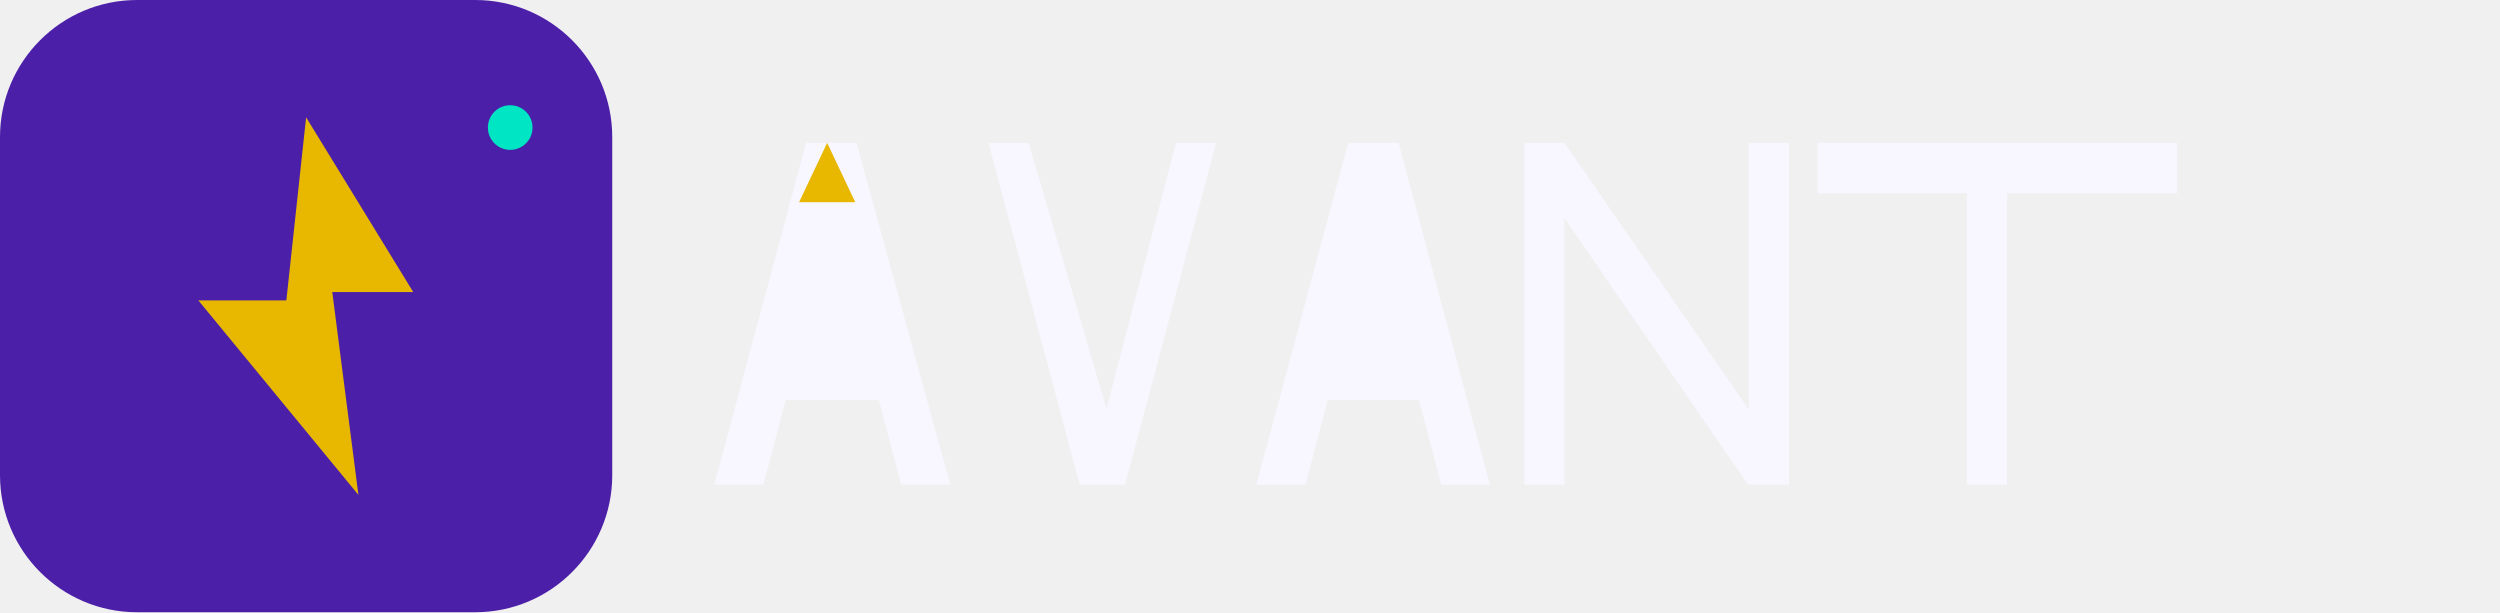
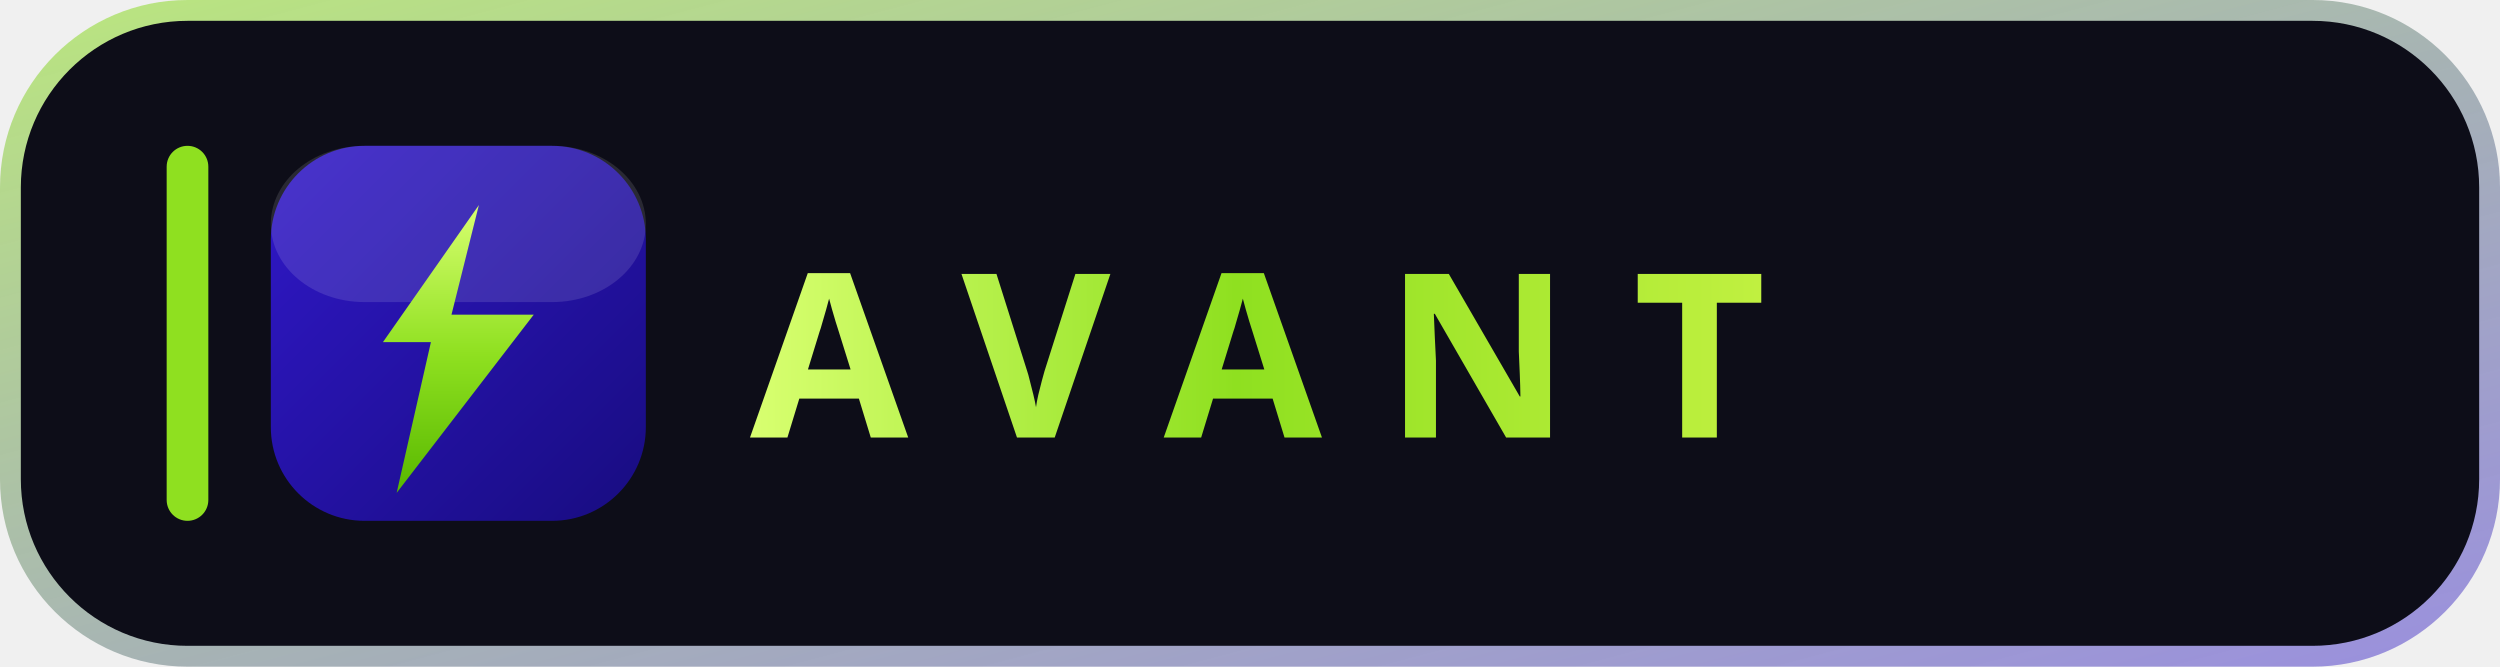
- <svg xmlns="http://www.w3.org/2000/svg" viewBox="0 0 196 48" fill="none" aria-label="AVANT">
-   <g aria-hidden="true">
-     <rect width="48" height="48" rx="10.75" fill="#4B1FA8" />
-     <path fill="#E8B800" d="M24 9.2 32.4 22.9h-6.35l2.05 15.9L15.55 23.55h6.9L24 9.2Z" />
-     <circle cx="40" cy="10" r="1.75" fill="#00E5C3" />
+ <svg xmlns="http://www.w3.org/2000/svg" viewBox="0 0 240 64" fill="none" aria-label="AVANT">
+   <defs>
+     <linearGradient id="avant-h-icon" x1="0%" y1="0%" x2="100%" y2="100%">
+       <stop offset="0%" stop-color="#3018c8" />
+       <stop offset="100%" stop-color="#180c80" />
+     </linearGradient>
+     <linearGradient id="avant-h-bolt" x1="0%" y1="0%" x2="0%" y2="100%">
+       <stop offset="0%" stop-color="#d8ff70" />
+       <stop offset="52%" stop-color="#8fe020" />
+       <stop offset="100%" stop-color="#58b800" />
+     </linearGradient>
+     <linearGradient id="avant-h-wm" x1="0%" y1="0%" x2="100%" y2="0%">
+       <stop offset="0%" stop-color="#d8ff70" />
+       <stop offset="48%" stop-color="#8fe020" />
+       <stop offset="100%" stop-color="#c0f040" />
+     </linearGradient>
+     <linearGradient id="avant-h-shell" x1="0%" y1="0%" x2="100%" y2="100%">
+       <stop offset="0%" stop-color="rgba(143,224,32,0.55)" />
+       <stop offset="100%" stop-color="rgba(48,24,200,0.45)" />
+     </linearGradient>
+   </defs>
+   <rect width="240" height="64" rx="18" fill="url(#avant-h-shell)" />
+   <rect x="2" y="2" width="236" height="60" rx="16" fill="#0d0d18" />
+   <rect x="16" y="14" width="4" height="36" rx="2" fill="#8fe020" />
+   <rect x="26" y="14" width="36" height="36" rx="9" fill="url(#avant-h-icon)" />
+   <rect x="26" y="14" width="36" height="15" rx="9" fill="#fff" fill-opacity="0.12" />
+   <g transform="translate(31.5 19.5)">
+     <svg viewBox="0 0 38 42" width="25" height="28" aria-hidden="true">
+       <polygon points="22,0 8,20 15,20 10,42 30,16 18,16" fill="url(#avant-h-bolt)" />
+     </svg>
  </g>
-   <g fill="#F8F6FF" transform="translate(56 6)" aria-hidden="true">
-     <path d="M0 32 7.2 5.2h3.95L18.5 32h-3.85l-1.75-6.65H5.6L3.85 32H0Z" />
-     <path fill="#E8B800" d="M8.85 5.2 11.05 9.85 6.65 9.85 8.85 5.2Z" />
-     <path d="M21.5 5.2 28.65 32h3.55L39.35 5.2h-3.15l-5.45 20.85L24.65 5.2h-3.15Z" />
-     <path d="M42.5 32l7.2-26.8h3.95L60.8 32H57l-1.75-6.65H48.1L46.35 32h-3.85Z" />
-     <path d="M63.5 5.2V32h3.15V11.1L81.05 32h3.2V5.2h-3.15v20.9L66.65 5.2H63.5Z" />
-     <path d="M86.5 5.2h28.2v3.95H101.35V32h-3.15V9.15H86.5V5.2Z" />
-   </g>
+   <text x="72" y="42" fill="url(#avant-h-wm)" font-family="Syne, ui-sans-serif, system-ui, sans-serif" font-size="22" font-weight="900" letter-spacing="6">AVANT</text>
</svg>
